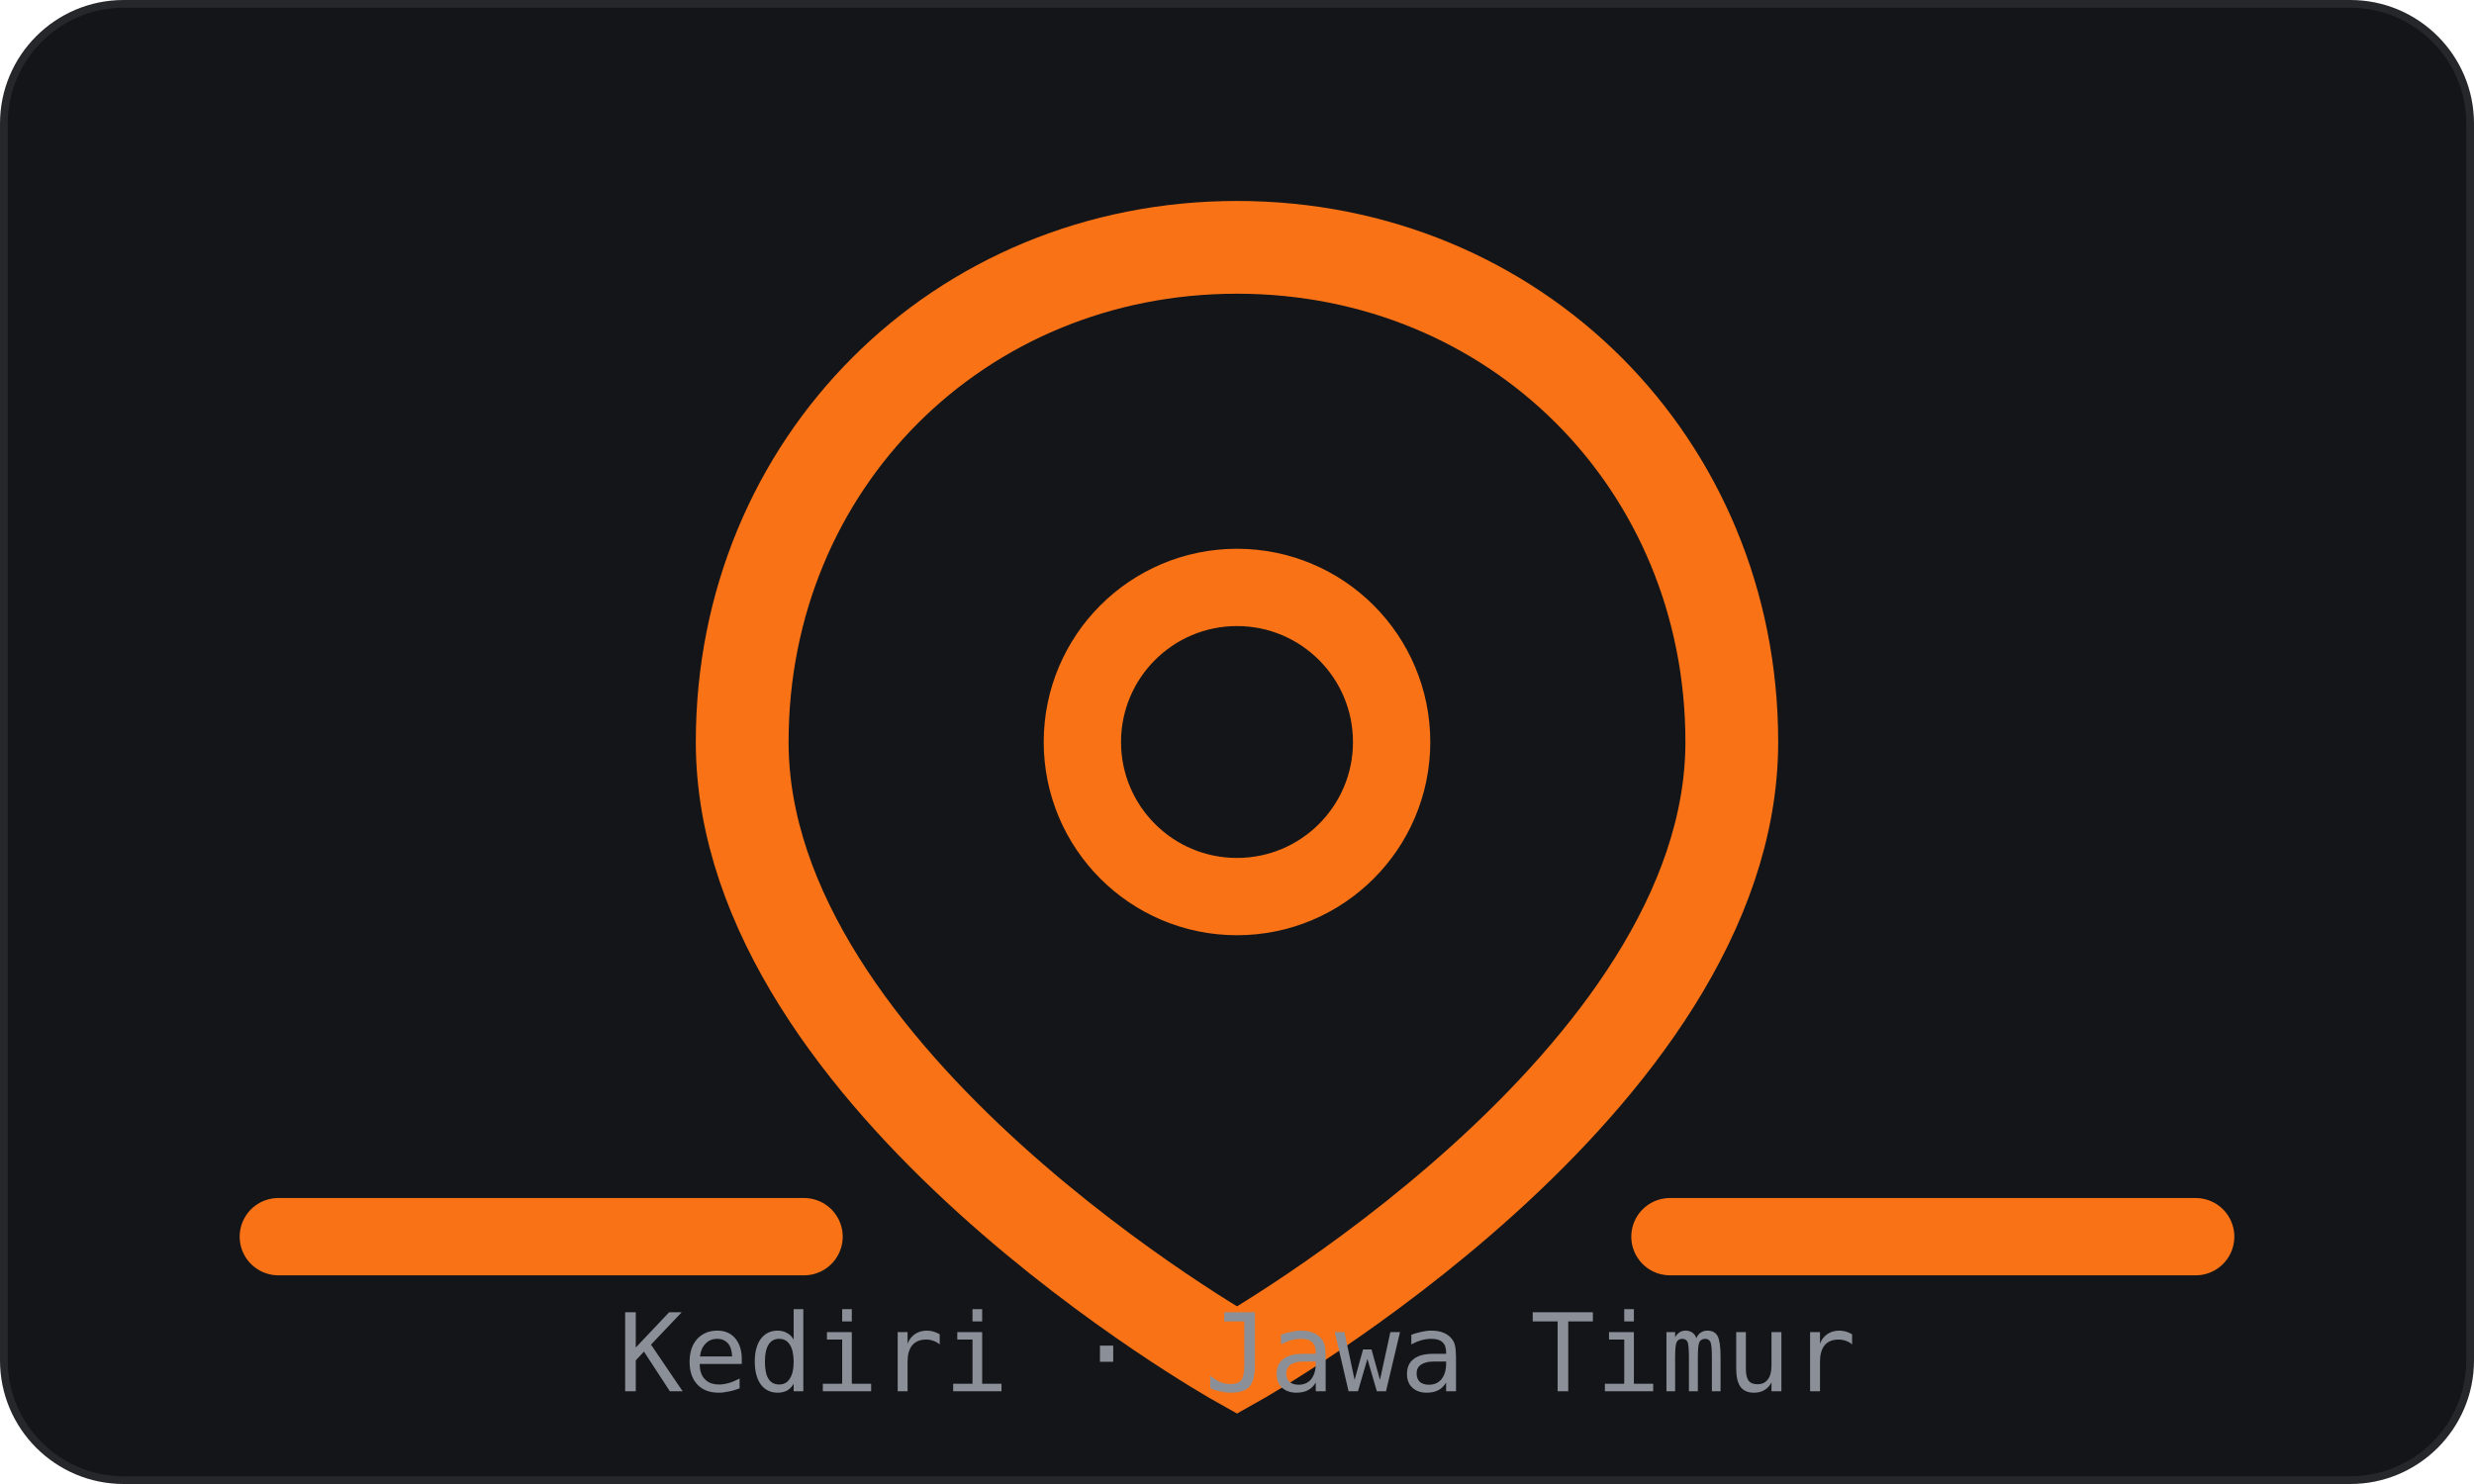
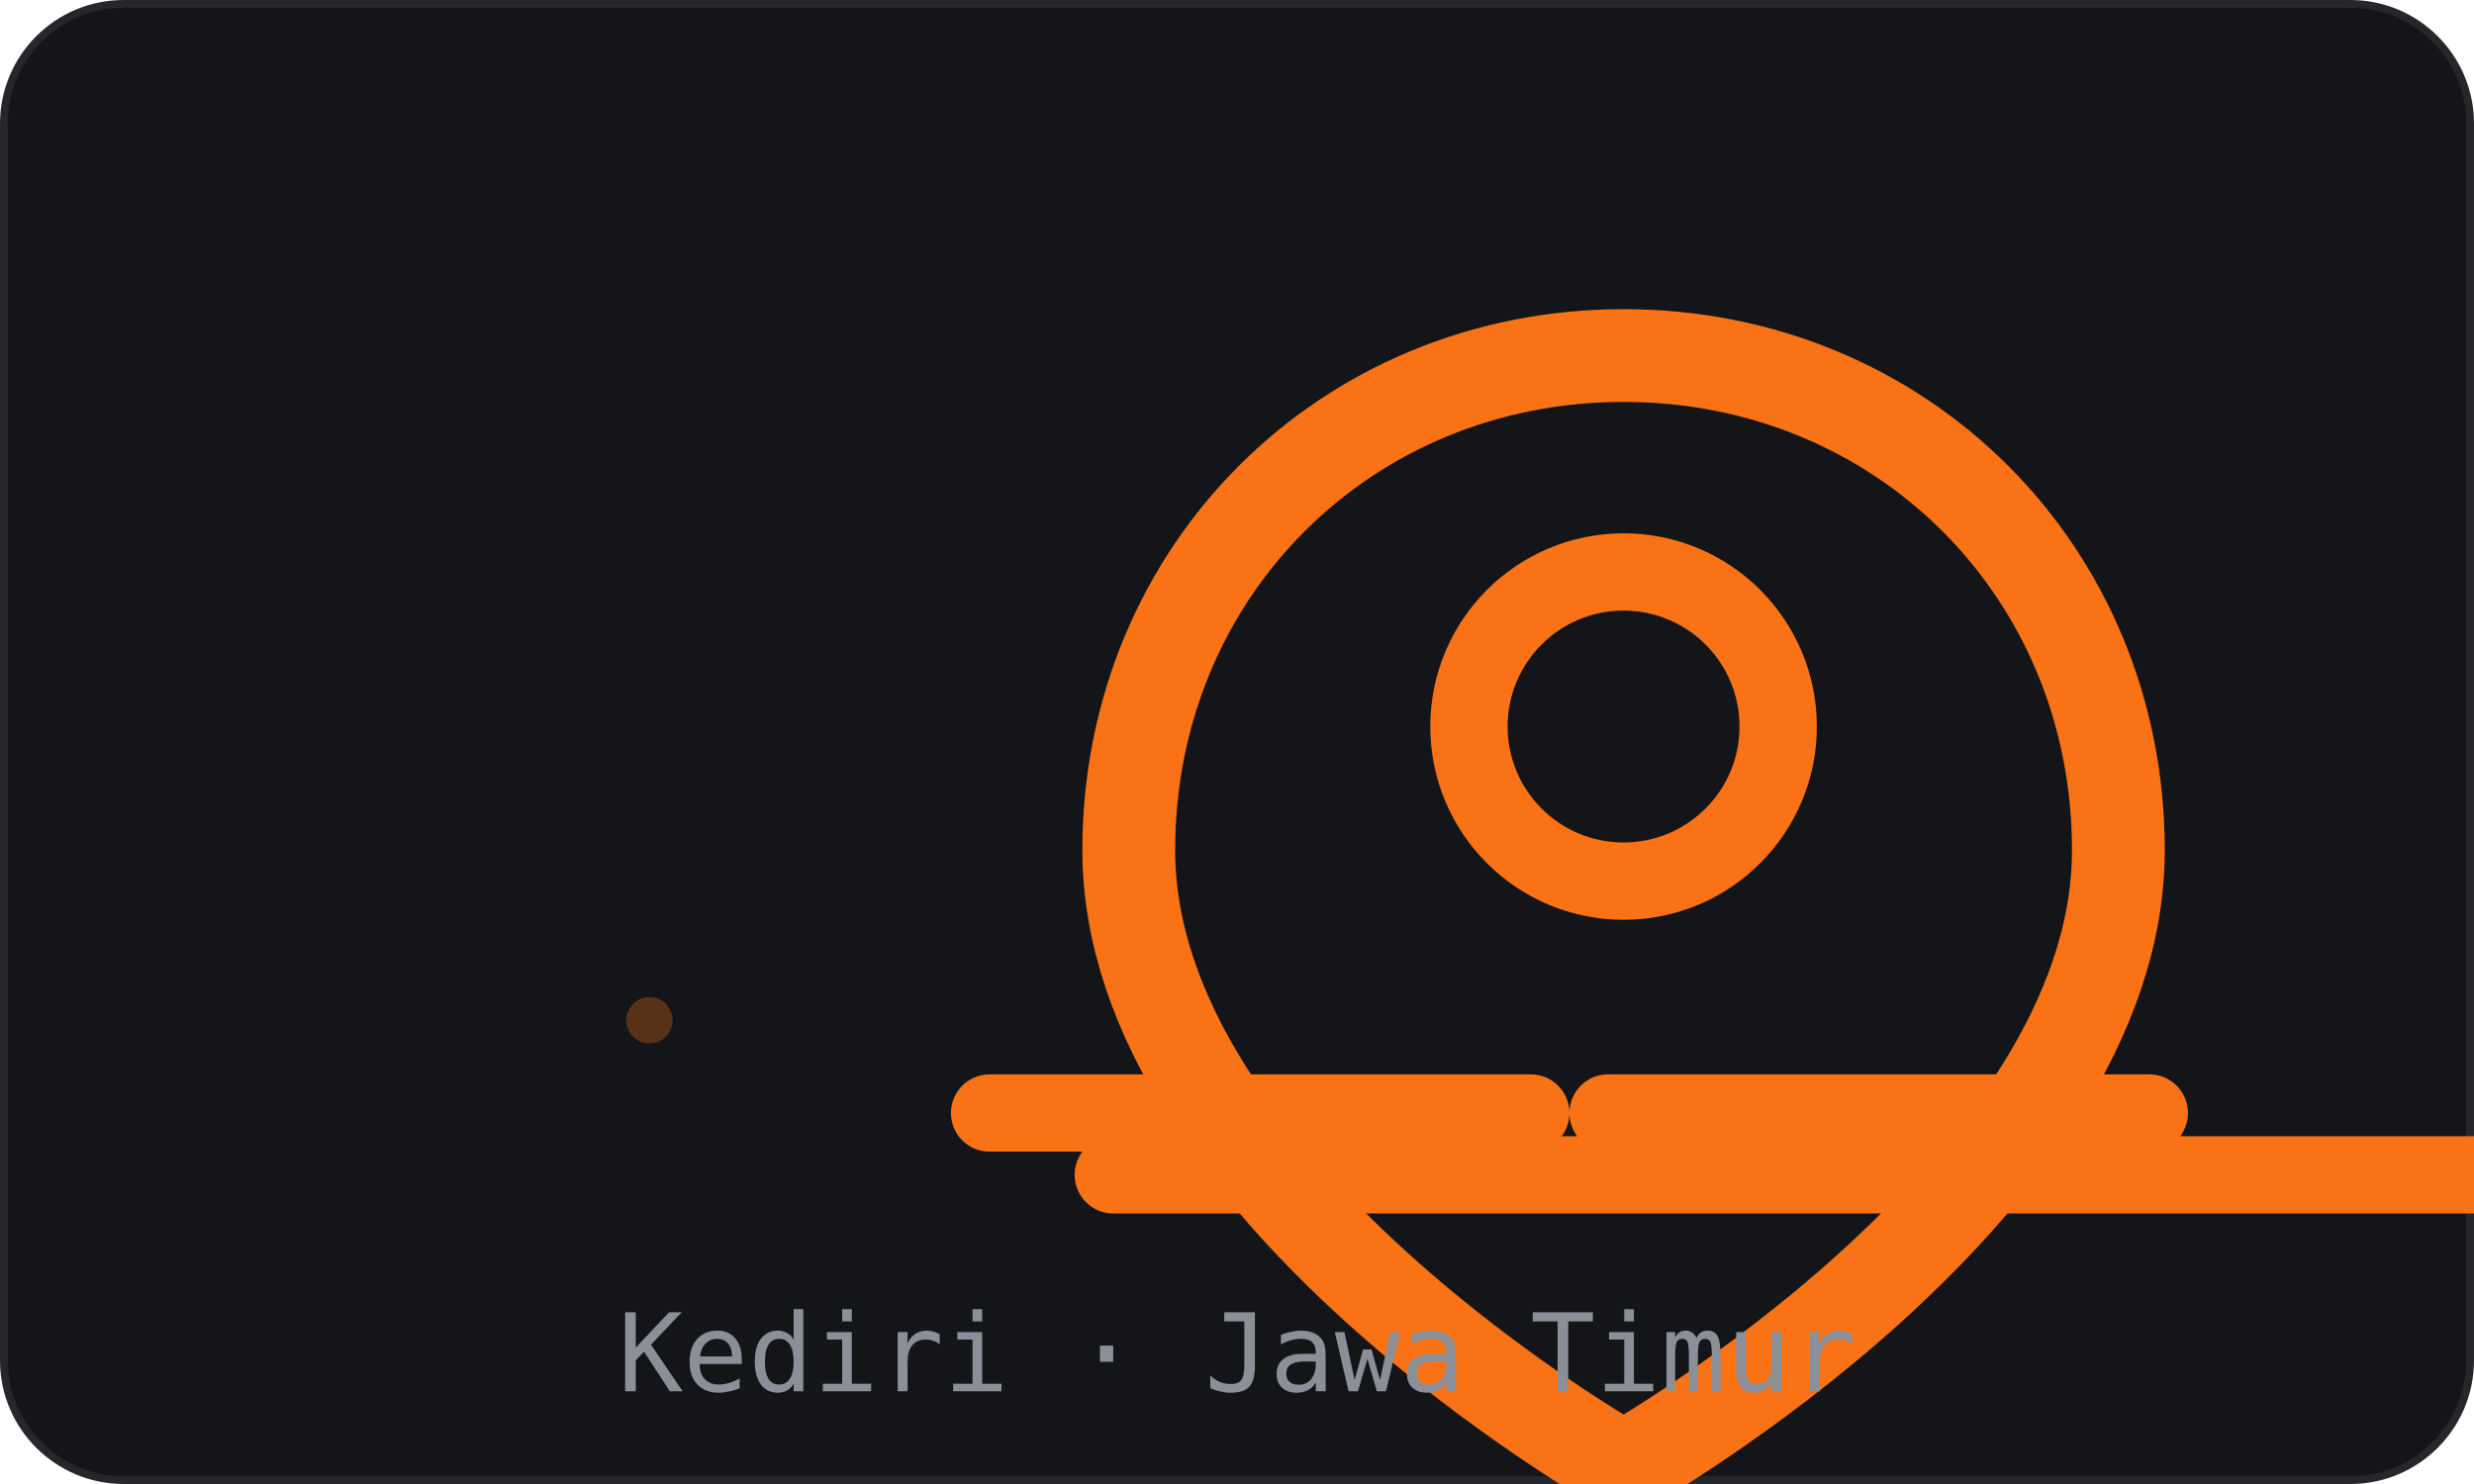
<svg xmlns="http://www.w3.org/2000/svg" viewBox="0 0 160 96" role="img">
  <rect width="160" height="96" rx="8" fill="#141519" stroke="rgba(255,255,255,0.08)" />
-   <path d="M80 16c-18 0-32 14-32 32 0 22 32 40 32 40s32-18 32-40c0-18-14-32-32-32Z" fill="none" stroke="#f97316" stroke-width="6" />
-   <circle cx="80" cy="48" r="10" fill="none" stroke="#f97316" stroke-width="5" />
-   <path d="M18 80h34m56 0h34" stroke="#f97316" stroke-width="5" stroke-linecap="round" />
+   <circle cx="104" cy="38" r="1.5" fill="#f97316" opacity="0.3" />
+   <circle cx="42" cy="66" r="1.5" fill="#f97316" opacity="0.3" />
+   <path d="M105 23c-18 0-32 14-32 32 0 22 32 40 32 40s32-18 32-40c0-18-14-32-32-32Z" fill="none" stroke="#f97316" stroke-width="6" />
+   <circle cx="105" cy="47" r="10" fill="none" stroke="#f97316" stroke-width="5" />
+   <path d="M64 72h35m5 0h35 M72 76h58m-18 0h58 " stroke="#f97316" stroke-width="5" stroke-linecap="round" />
  <text x="80" y="90" font-family="monospace" font-size="7" fill="#8a8f98" text-anchor="middle">Kediri · Jawa Timur</text>
</svg>
